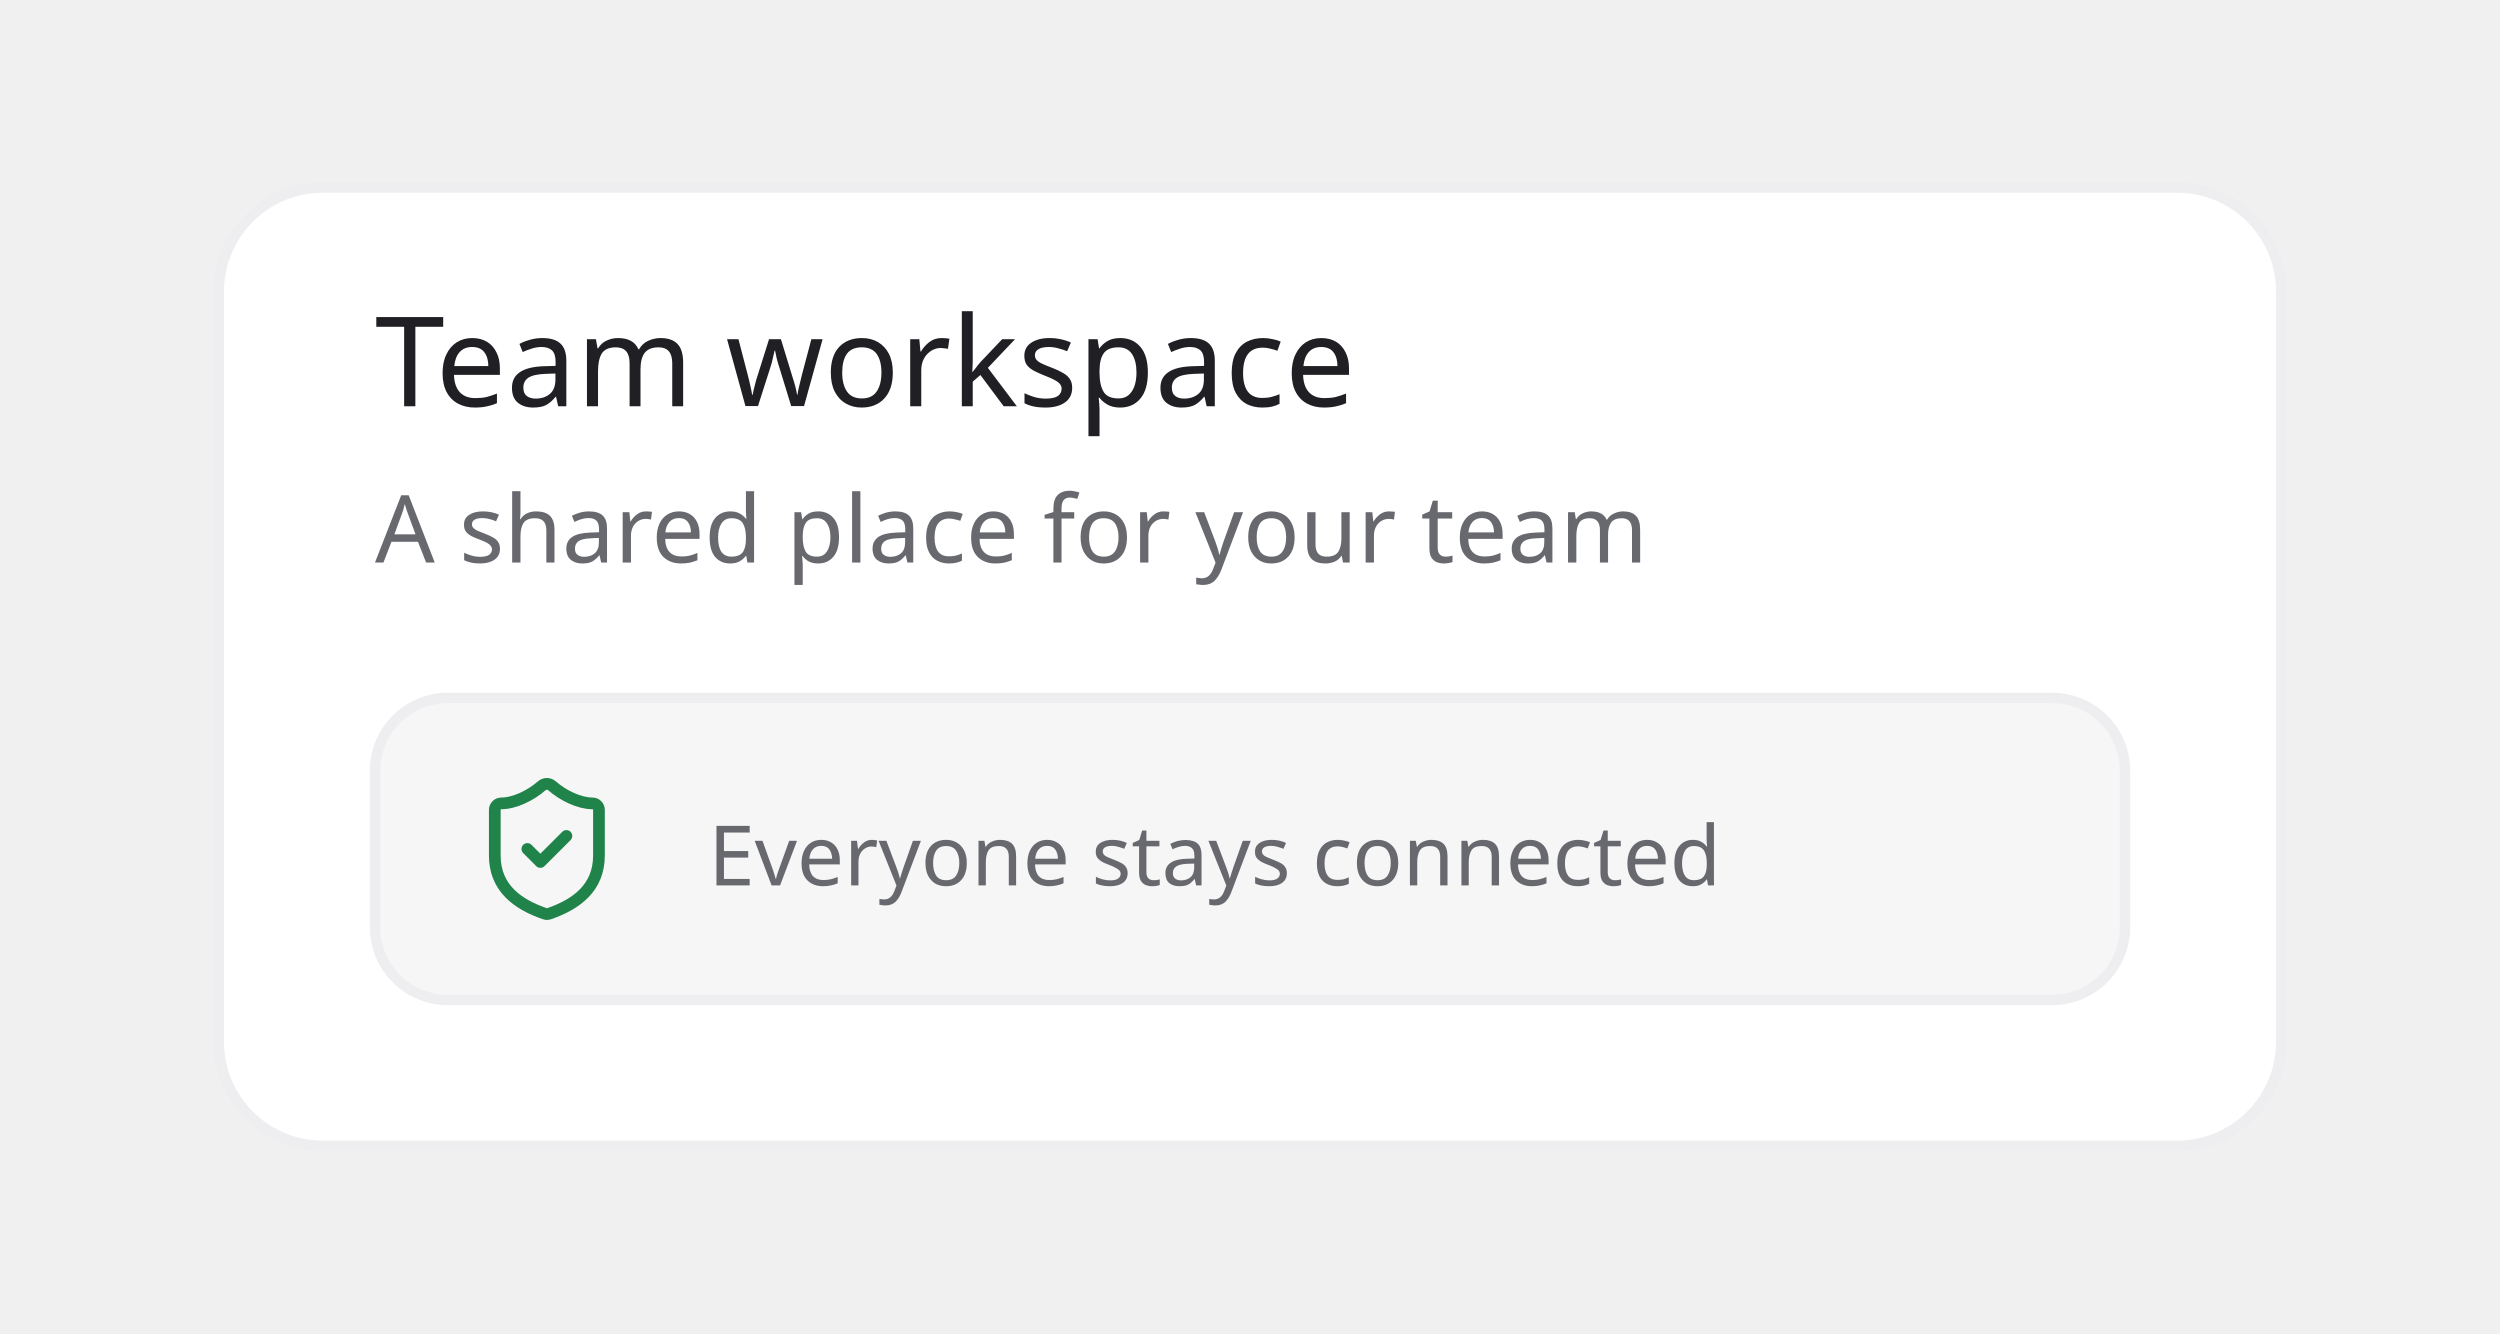
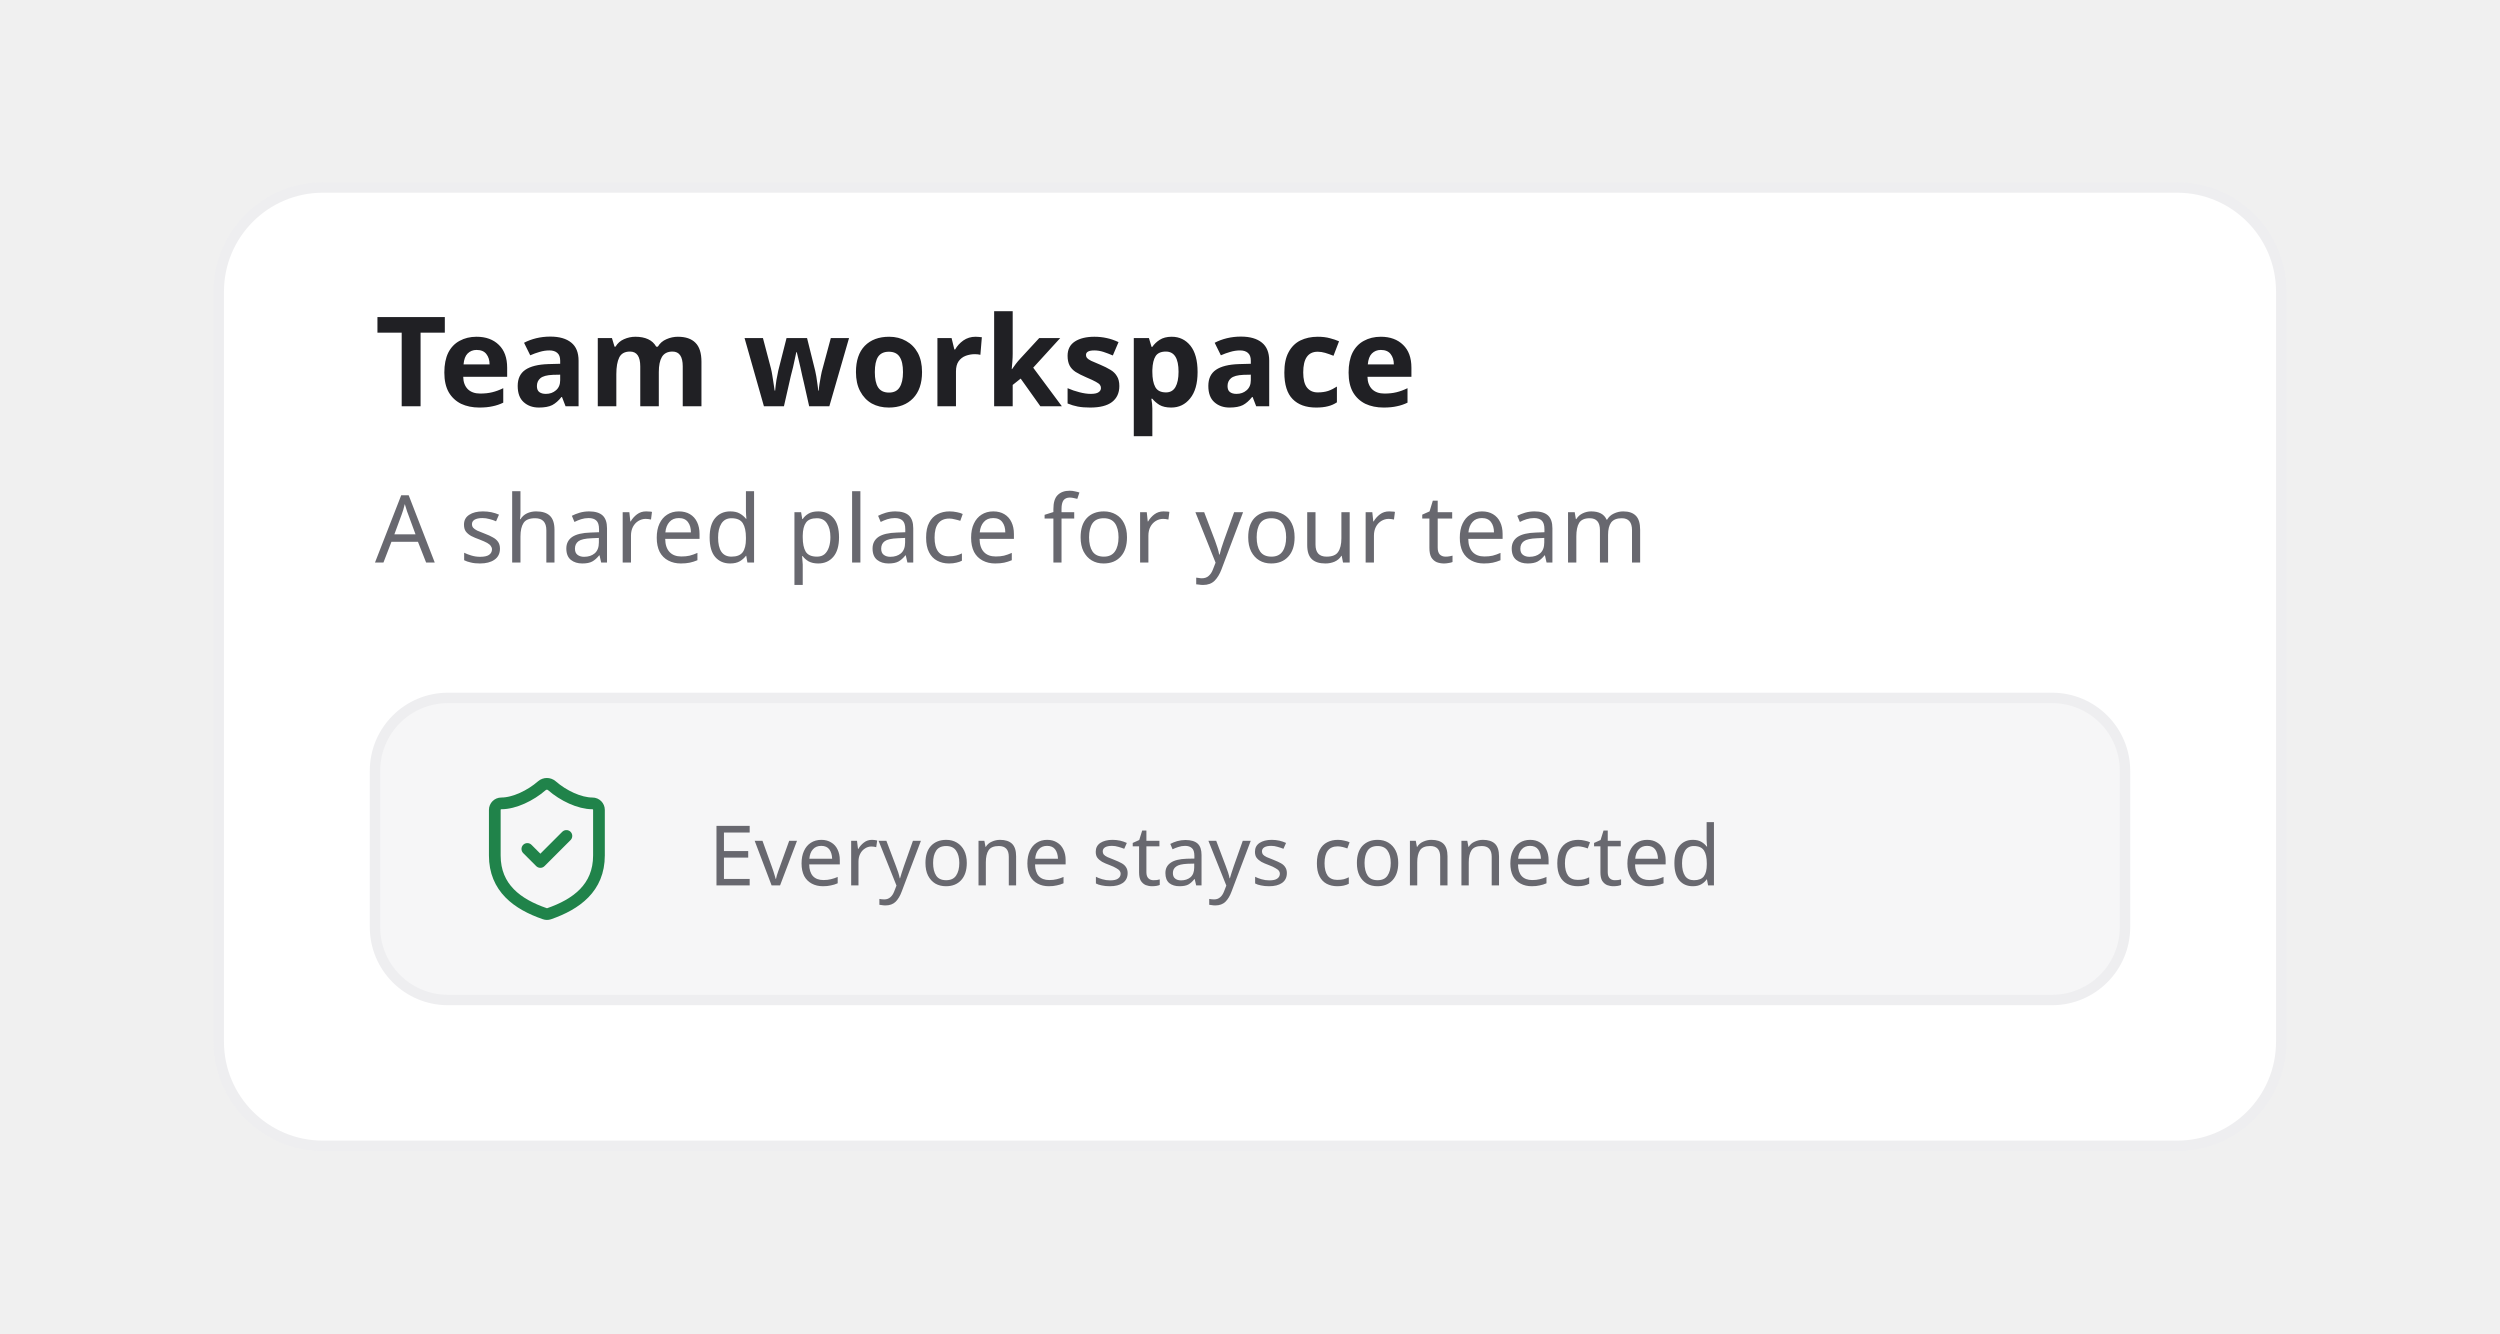
<svg xmlns="http://www.w3.org/2000/svg" width="240" height="128" viewBox="0 0 240 128" fill="none">
  <rect x="21" y="18" width="198" height="92" rx="10" fill="#ffffff" stroke="#eeeeF0" />
-   <text x="36" y="39" fill="#202024" font-size="12" font-family="system-ui,sans-serif">Team workspace</text>
+   <text x="36" y="39" fill="#202024" font-size="12" font-weight="600" font-family="system-ui,sans-serif">Team workspace</text>
  <text x="36" y="54" fill="#68686f" font-size="9" font-family="system-ui,sans-serif">A shared place for your team</text>
  <rect x="36" y="67" width="168" height="29" rx="7" fill="#f6f6f7" stroke="#eeeeF0" />
  <g transform="translate(45 74)">
    <svg width="15" height="15" viewBox="0 0 24 24" fill="none" stroke="#20834a" stroke-width="1.8" stroke-linecap="round" stroke-linejoin="round" class="lucide lucide-shield-check" aria-hidden="true">
      <path d="M20 13c0 5-3.5 7.5-7.66 8.95a1 1 0 0 1-.67-.01C7.5 20.5 4 18 4 13V6a1 1 0 0 1 1-1c2 0 4.5-1.2 6.24-2.72a1.17 1.17 0 0 1 1.52 0C14.51 3.81 17 5 19 5a1 1 0 0 1 1 1z" />
      <path d="m9 12 2 2 4-4" />
    </svg>
  </g>
  <text x="68" y="85" fill="#68686f" font-size="8" font-family="system-ui,sans-serif">Everyone stays connected</text>
</svg>
